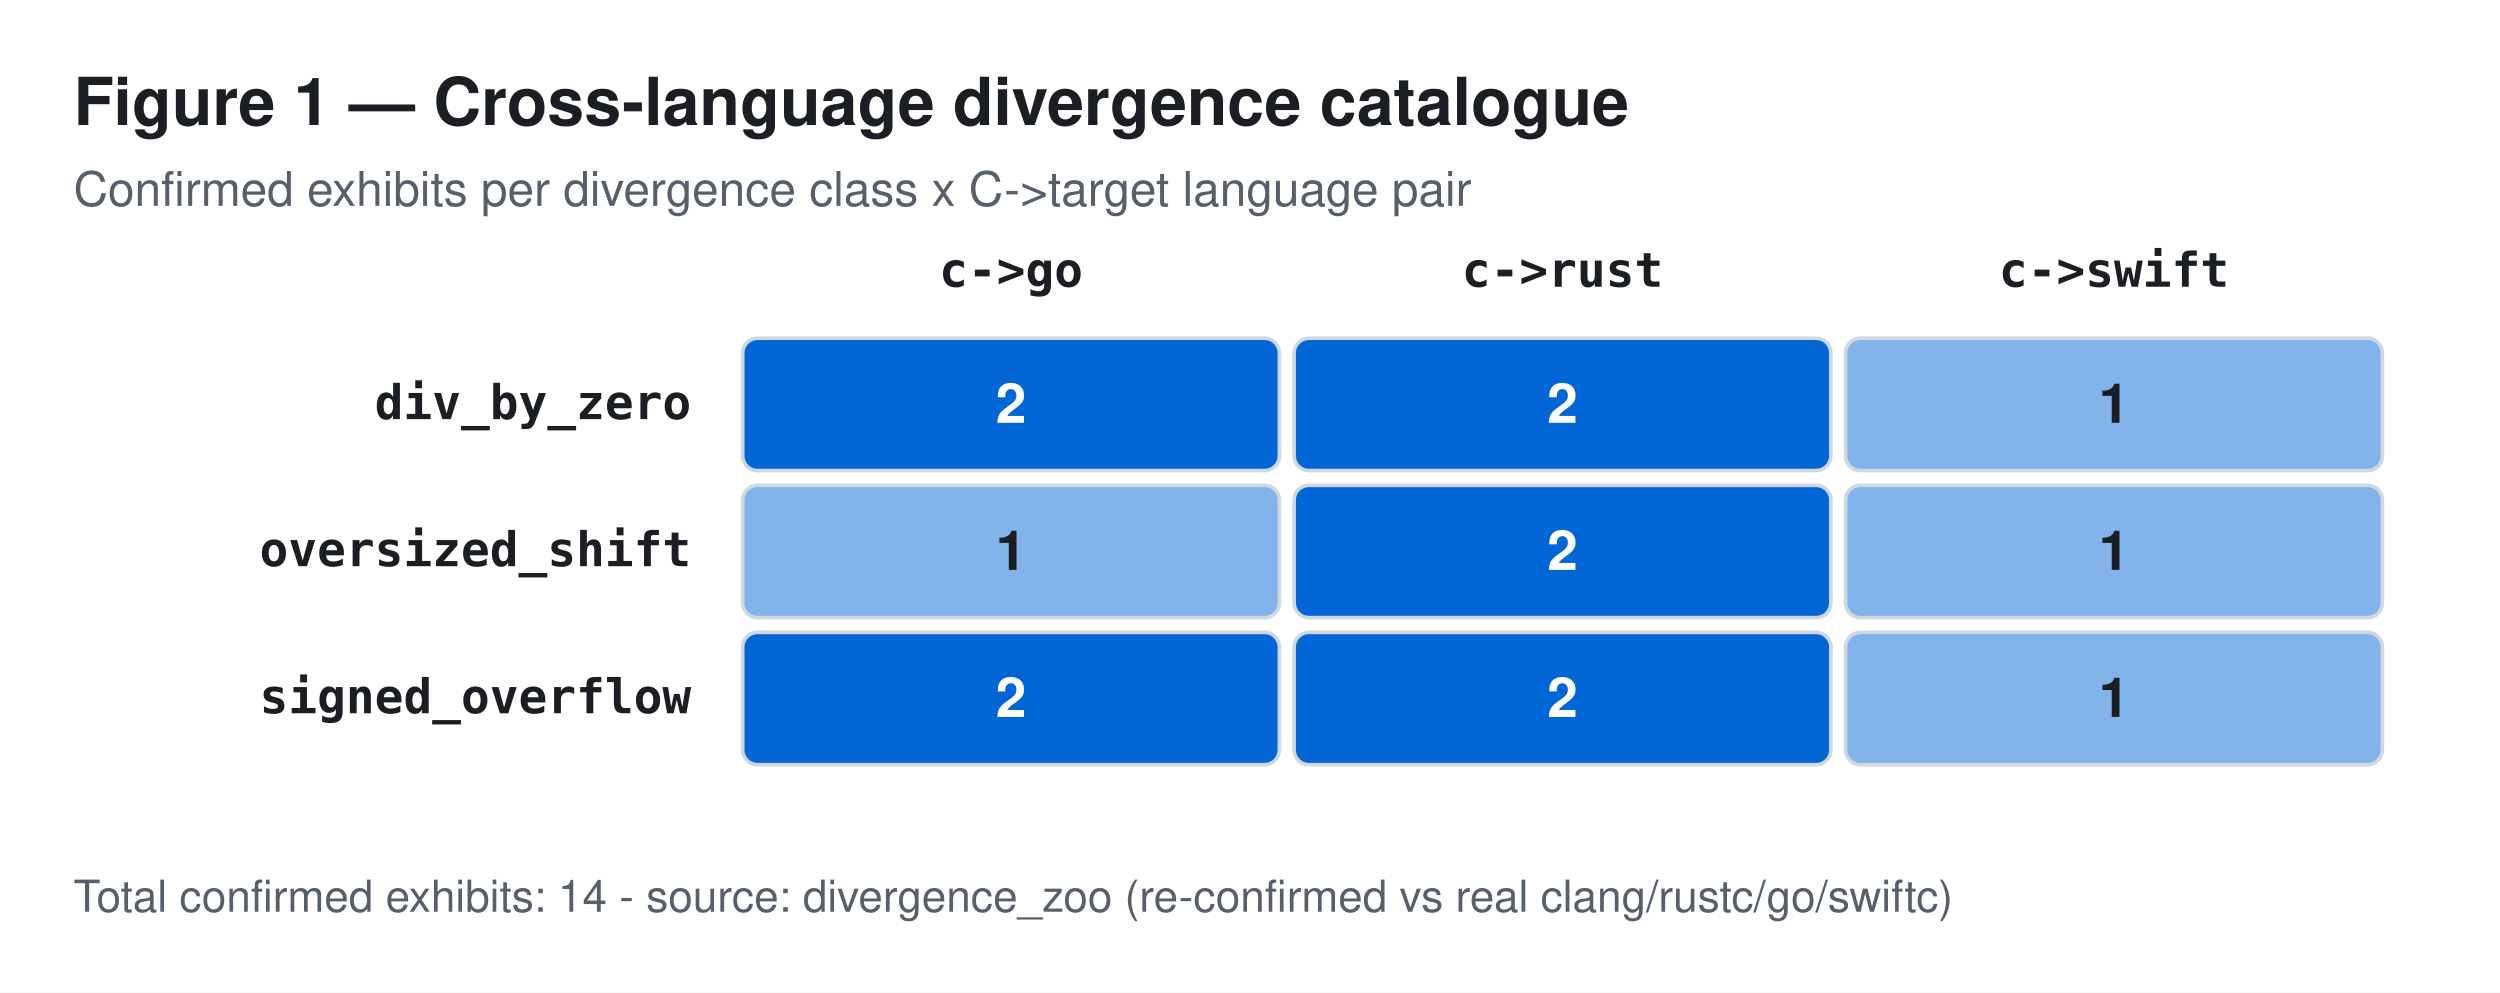
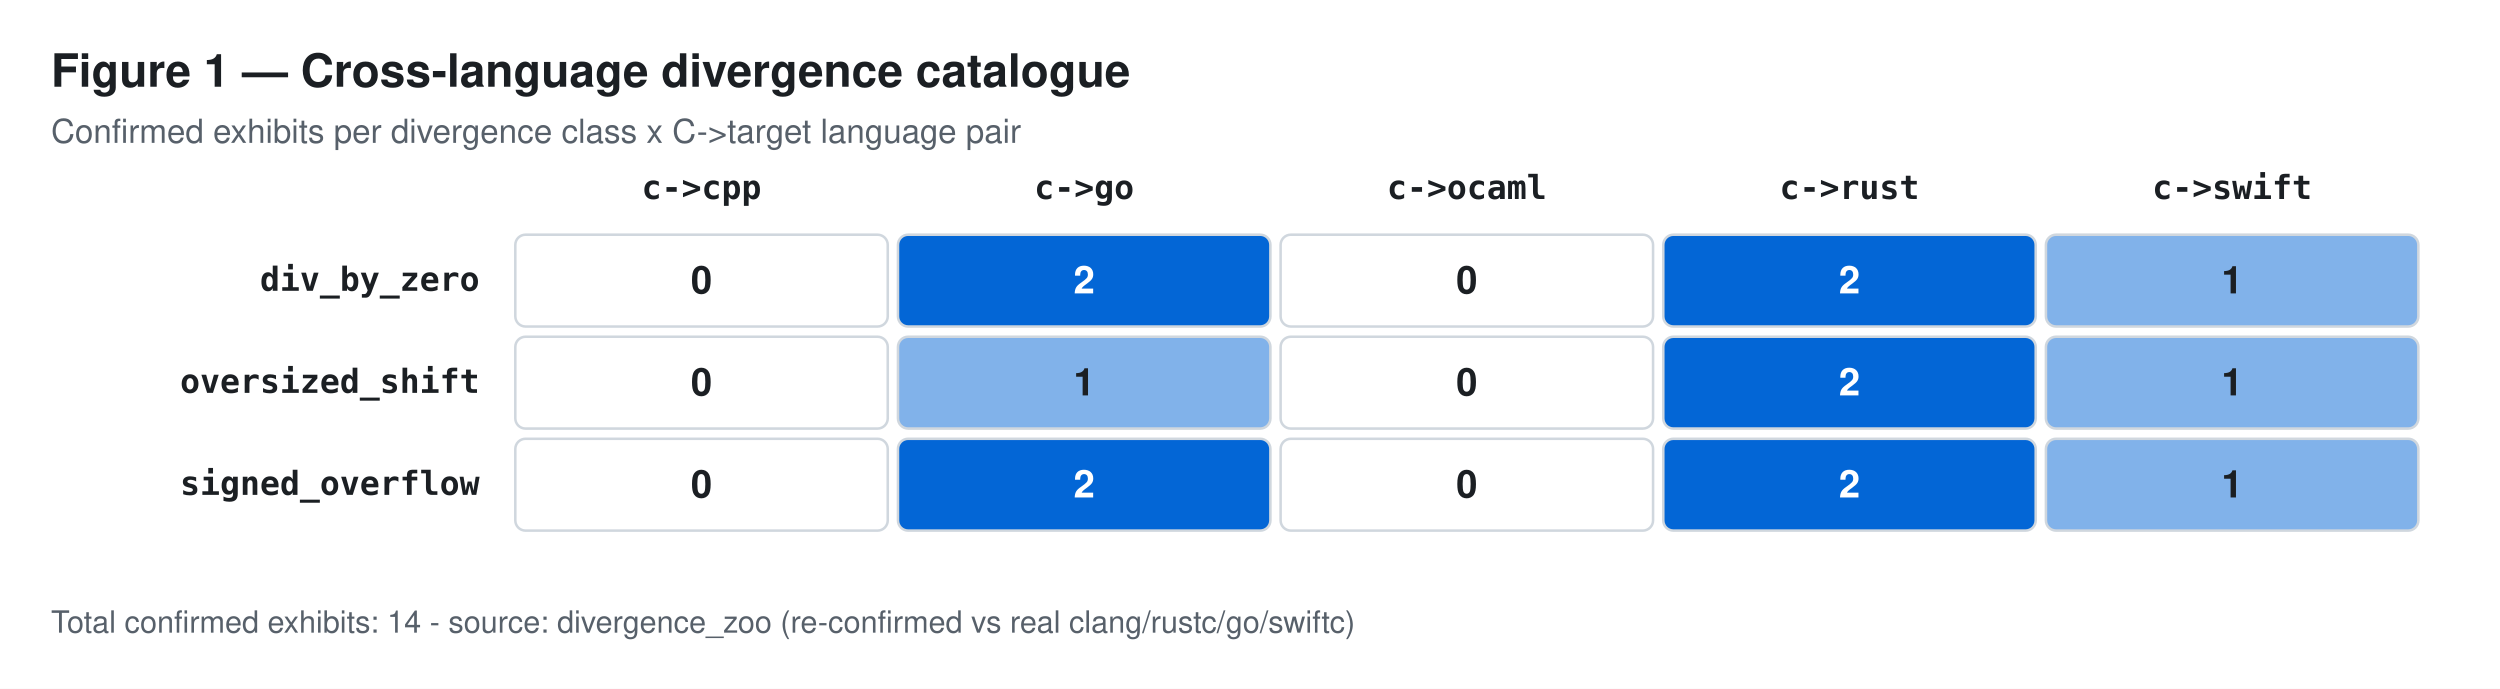
- <svg xmlns="http://www.w3.org/2000/svg" width="680" height="270" viewBox="0 0 680 270" role="img" aria-label="Cross-language divergence catalogue">
-   <rect width="680" height="270" fill="#ffffff" />
+ <svg xmlns="http://www.w3.org/2000/svg" width="980" height="270" viewBox="0 0 980 270" role="img" aria-label="Cross-language divergence catalogue">
+   <rect width="980" height="270" fill="#ffffff" />
  <text x="20.0" y="34.0" font-size="18" font-family="-apple-system,Segoe UI,Helvetica,Arial,sans-serif" font-weight="700" text-anchor="start" fill="#1b1f23">Figure 1 — Cross-language divergence catalogue</text>
  <text x="20.0" y="56.0" font-size="13" font-family="-apple-system,Segoe UI,Helvetica,Arial,sans-serif" font-weight="normal" text-anchor="start" fill="#57606a">Confirmed exhibits per divergence class x C-&gt;target language pair</text>
-   <text x="275.0" y="78.0" font-size="13" font-family="ui-monospace,Menlo,monospace" font-weight="600" text-anchor="middle" fill="#1b1f23">c-&gt;go</text>
-   <text x="425.0" y="78.0" font-size="13" font-family="ui-monospace,Menlo,monospace" font-weight="600" text-anchor="middle" fill="#1b1f23">c-&gt;rust</text>
-   <text x="575.0" y="78.0" font-size="13" font-family="ui-monospace,Menlo,monospace" font-weight="600" text-anchor="middle" fill="#1b1f23">c-&gt;swift</text>
+   <text x="275.0" y="78.0" font-size="13" font-family="ui-monospace,Menlo,monospace" font-weight="600" text-anchor="middle" fill="#1b1f23">c-&gt;cpp</text>
+   <text x="425.0" y="78.0" font-size="13" font-family="ui-monospace,Menlo,monospace" font-weight="600" text-anchor="middle" fill="#1b1f23">c-&gt;go</text>
+   <text x="575.0" y="78.0" font-size="13" font-family="ui-monospace,Menlo,monospace" font-weight="600" text-anchor="middle" fill="#1b1f23">c-&gt;ocaml</text>
+   <text x="725.0" y="78.0" font-size="13" font-family="ui-monospace,Menlo,monospace" font-weight="600" text-anchor="middle" fill="#1b1f23">c-&gt;rust</text>
+   <text x="875.0" y="78.0" font-size="13" font-family="ui-monospace,Menlo,monospace" font-weight="600" text-anchor="middle" fill="#1b1f23">c-&gt;swift</text>
  <text x="188.0" y="114.0" font-size="13" font-family="ui-monospace,Menlo,monospace" font-weight="600" text-anchor="end" fill="#1b1f23">div_by_zero</text>
-   <rect x="202.0" y="92.0" width="146.0" height="36.0" rx="4.0" fill="#0366d6" stroke="#d0d7de" />
-   <text x="275.0" y="115.0" font-size="15" font-family="-apple-system,Segoe UI,Helvetica,Arial,sans-serif" font-weight="700" text-anchor="middle" fill="#ffffff">2</text>
+   <rect x="202.0" y="92.0" width="146.0" height="36.0" rx="4.0" fill="#ffffff" stroke="#d0d7de" />
+   <text x="275.0" y="115.0" font-size="15" font-family="-apple-system,Segoe UI,Helvetica,Arial,sans-serif" font-weight="700" text-anchor="middle" fill="#1b1f23">0</text>
  <rect x="352.0" y="92.0" width="146.0" height="36.0" rx="4.0" fill="#0366d6" stroke="#d0d7de" />
  <text x="425.0" y="115.0" font-size="15" font-family="-apple-system,Segoe UI,Helvetica,Arial,sans-serif" font-weight="700" text-anchor="middle" fill="#ffffff">2</text>
-   <rect x="502.0" y="92.0" width="146.0" height="36.0" rx="4.0" fill="#81b2ea" stroke="#d0d7de" />
-   <text x="575.0" y="115.0" font-size="15" font-family="-apple-system,Segoe UI,Helvetica,Arial,sans-serif" font-weight="700" text-anchor="middle" fill="#1b1f23">1</text>
+   <rect x="502.0" y="92.0" width="146.0" height="36.0" rx="4.0" fill="#ffffff" stroke="#d0d7de" />
+   <text x="575.0" y="115.0" font-size="15" font-family="-apple-system,Segoe UI,Helvetica,Arial,sans-serif" font-weight="700" text-anchor="middle" fill="#1b1f23">0</text>
+   <rect x="652.0" y="92.0" width="146.0" height="36.0" rx="4.0" fill="#0366d6" stroke="#d0d7de" />
+   <text x="725.0" y="115.0" font-size="15" font-family="-apple-system,Segoe UI,Helvetica,Arial,sans-serif" font-weight="700" text-anchor="middle" fill="#ffffff">2</text>
+   <rect x="802.0" y="92.0" width="146.0" height="36.0" rx="4.0" fill="#81b2ea" stroke="#d0d7de" />
+   <text x="875.0" y="115.0" font-size="15" font-family="-apple-system,Segoe UI,Helvetica,Arial,sans-serif" font-weight="700" text-anchor="middle" fill="#1b1f23">1</text>
  <text x="188.0" y="154.0" font-size="13" font-family="ui-monospace,Menlo,monospace" font-weight="600" text-anchor="end" fill="#1b1f23">oversized_shift</text>
-   <rect x="202.0" y="132.0" width="146.0" height="36.0" rx="4.0" fill="#81b2ea" stroke="#d0d7de" />
-   <text x="275.0" y="155.0" font-size="15" font-family="-apple-system,Segoe UI,Helvetica,Arial,sans-serif" font-weight="700" text-anchor="middle" fill="#1b1f23">1</text>
-   <rect x="352.0" y="132.0" width="146.0" height="36.0" rx="4.0" fill="#0366d6" stroke="#d0d7de" />
-   <text x="425.0" y="155.0" font-size="15" font-family="-apple-system,Segoe UI,Helvetica,Arial,sans-serif" font-weight="700" text-anchor="middle" fill="#ffffff">2</text>
-   <rect x="502.0" y="132.0" width="146.0" height="36.0" rx="4.0" fill="#81b2ea" stroke="#d0d7de" />
-   <text x="575.0" y="155.0" font-size="15" font-family="-apple-system,Segoe UI,Helvetica,Arial,sans-serif" font-weight="700" text-anchor="middle" fill="#1b1f23">1</text>
+   <rect x="202.0" y="132.0" width="146.0" height="36.0" rx="4.0" fill="#ffffff" stroke="#d0d7de" />
+   <text x="275.0" y="155.0" font-size="15" font-family="-apple-system,Segoe UI,Helvetica,Arial,sans-serif" font-weight="700" text-anchor="middle" fill="#1b1f23">0</text>
+   <rect x="352.0" y="132.0" width="146.0" height="36.0" rx="4.0" fill="#81b2ea" stroke="#d0d7de" />
+   <text x="425.0" y="155.0" font-size="15" font-family="-apple-system,Segoe UI,Helvetica,Arial,sans-serif" font-weight="700" text-anchor="middle" fill="#1b1f23">1</text>
+   <rect x="502.0" y="132.0" width="146.0" height="36.0" rx="4.0" fill="#ffffff" stroke="#d0d7de" />
+   <text x="575.0" y="155.0" font-size="15" font-family="-apple-system,Segoe UI,Helvetica,Arial,sans-serif" font-weight="700" text-anchor="middle" fill="#1b1f23">0</text>
+   <rect x="652.0" y="132.0" width="146.0" height="36.0" rx="4.0" fill="#0366d6" stroke="#d0d7de" />
+   <text x="725.0" y="155.0" font-size="15" font-family="-apple-system,Segoe UI,Helvetica,Arial,sans-serif" font-weight="700" text-anchor="middle" fill="#ffffff">2</text>
+   <rect x="802.0" y="132.0" width="146.0" height="36.0" rx="4.0" fill="#81b2ea" stroke="#d0d7de" />
+   <text x="875.0" y="155.0" font-size="15" font-family="-apple-system,Segoe UI,Helvetica,Arial,sans-serif" font-weight="700" text-anchor="middle" fill="#1b1f23">1</text>
  <text x="188.0" y="194.0" font-size="13" font-family="ui-monospace,Menlo,monospace" font-weight="600" text-anchor="end" fill="#1b1f23">signed_overflow</text>
-   <rect x="202.0" y="172.0" width="146.0" height="36.0" rx="4.0" fill="#0366d6" stroke="#d0d7de" />
-   <text x="275.0" y="195.0" font-size="15" font-family="-apple-system,Segoe UI,Helvetica,Arial,sans-serif" font-weight="700" text-anchor="middle" fill="#ffffff">2</text>
+   <rect x="202.0" y="172.0" width="146.0" height="36.0" rx="4.0" fill="#ffffff" stroke="#d0d7de" />
+   <text x="275.0" y="195.0" font-size="15" font-family="-apple-system,Segoe UI,Helvetica,Arial,sans-serif" font-weight="700" text-anchor="middle" fill="#1b1f23">0</text>
  <rect x="352.0" y="172.0" width="146.0" height="36.0" rx="4.0" fill="#0366d6" stroke="#d0d7de" />
  <text x="425.0" y="195.0" font-size="15" font-family="-apple-system,Segoe UI,Helvetica,Arial,sans-serif" font-weight="700" text-anchor="middle" fill="#ffffff">2</text>
-   <rect x="502.0" y="172.0" width="146.0" height="36.0" rx="4.0" fill="#81b2ea" stroke="#d0d7de" />
-   <text x="575.0" y="195.0" font-size="15" font-family="-apple-system,Segoe UI,Helvetica,Arial,sans-serif" font-weight="700" text-anchor="middle" fill="#1b1f23">1</text>
+   <rect x="502.0" y="172.0" width="146.0" height="36.0" rx="4.0" fill="#ffffff" stroke="#d0d7de" />
+   <text x="575.0" y="195.0" font-size="15" font-family="-apple-system,Segoe UI,Helvetica,Arial,sans-serif" font-weight="700" text-anchor="middle" fill="#1b1f23">0</text>
+   <rect x="652.0" y="172.0" width="146.0" height="36.0" rx="4.0" fill="#0366d6" stroke="#d0d7de" />
+   <text x="725.0" y="195.0" font-size="15" font-family="-apple-system,Segoe UI,Helvetica,Arial,sans-serif" font-weight="700" text-anchor="middle" fill="#ffffff">2</text>
+   <rect x="802.0" y="172.0" width="146.0" height="36.0" rx="4.0" fill="#81b2ea" stroke="#d0d7de" />
+   <text x="875.0" y="195.0" font-size="15" font-family="-apple-system,Segoe UI,Helvetica,Arial,sans-serif" font-weight="700" text-anchor="middle" fill="#1b1f23">1</text>
  <text x="20.0" y="248.0" font-size="12" font-family="-apple-system,Segoe UI,Helvetica,Arial,sans-serif" font-weight="normal" text-anchor="start" fill="#57606a">Total confirmed exhibits: 14  -  source: divergence_zoo (re-confirmed vs real clang/rustc/go/swiftc)</text>
</svg>
